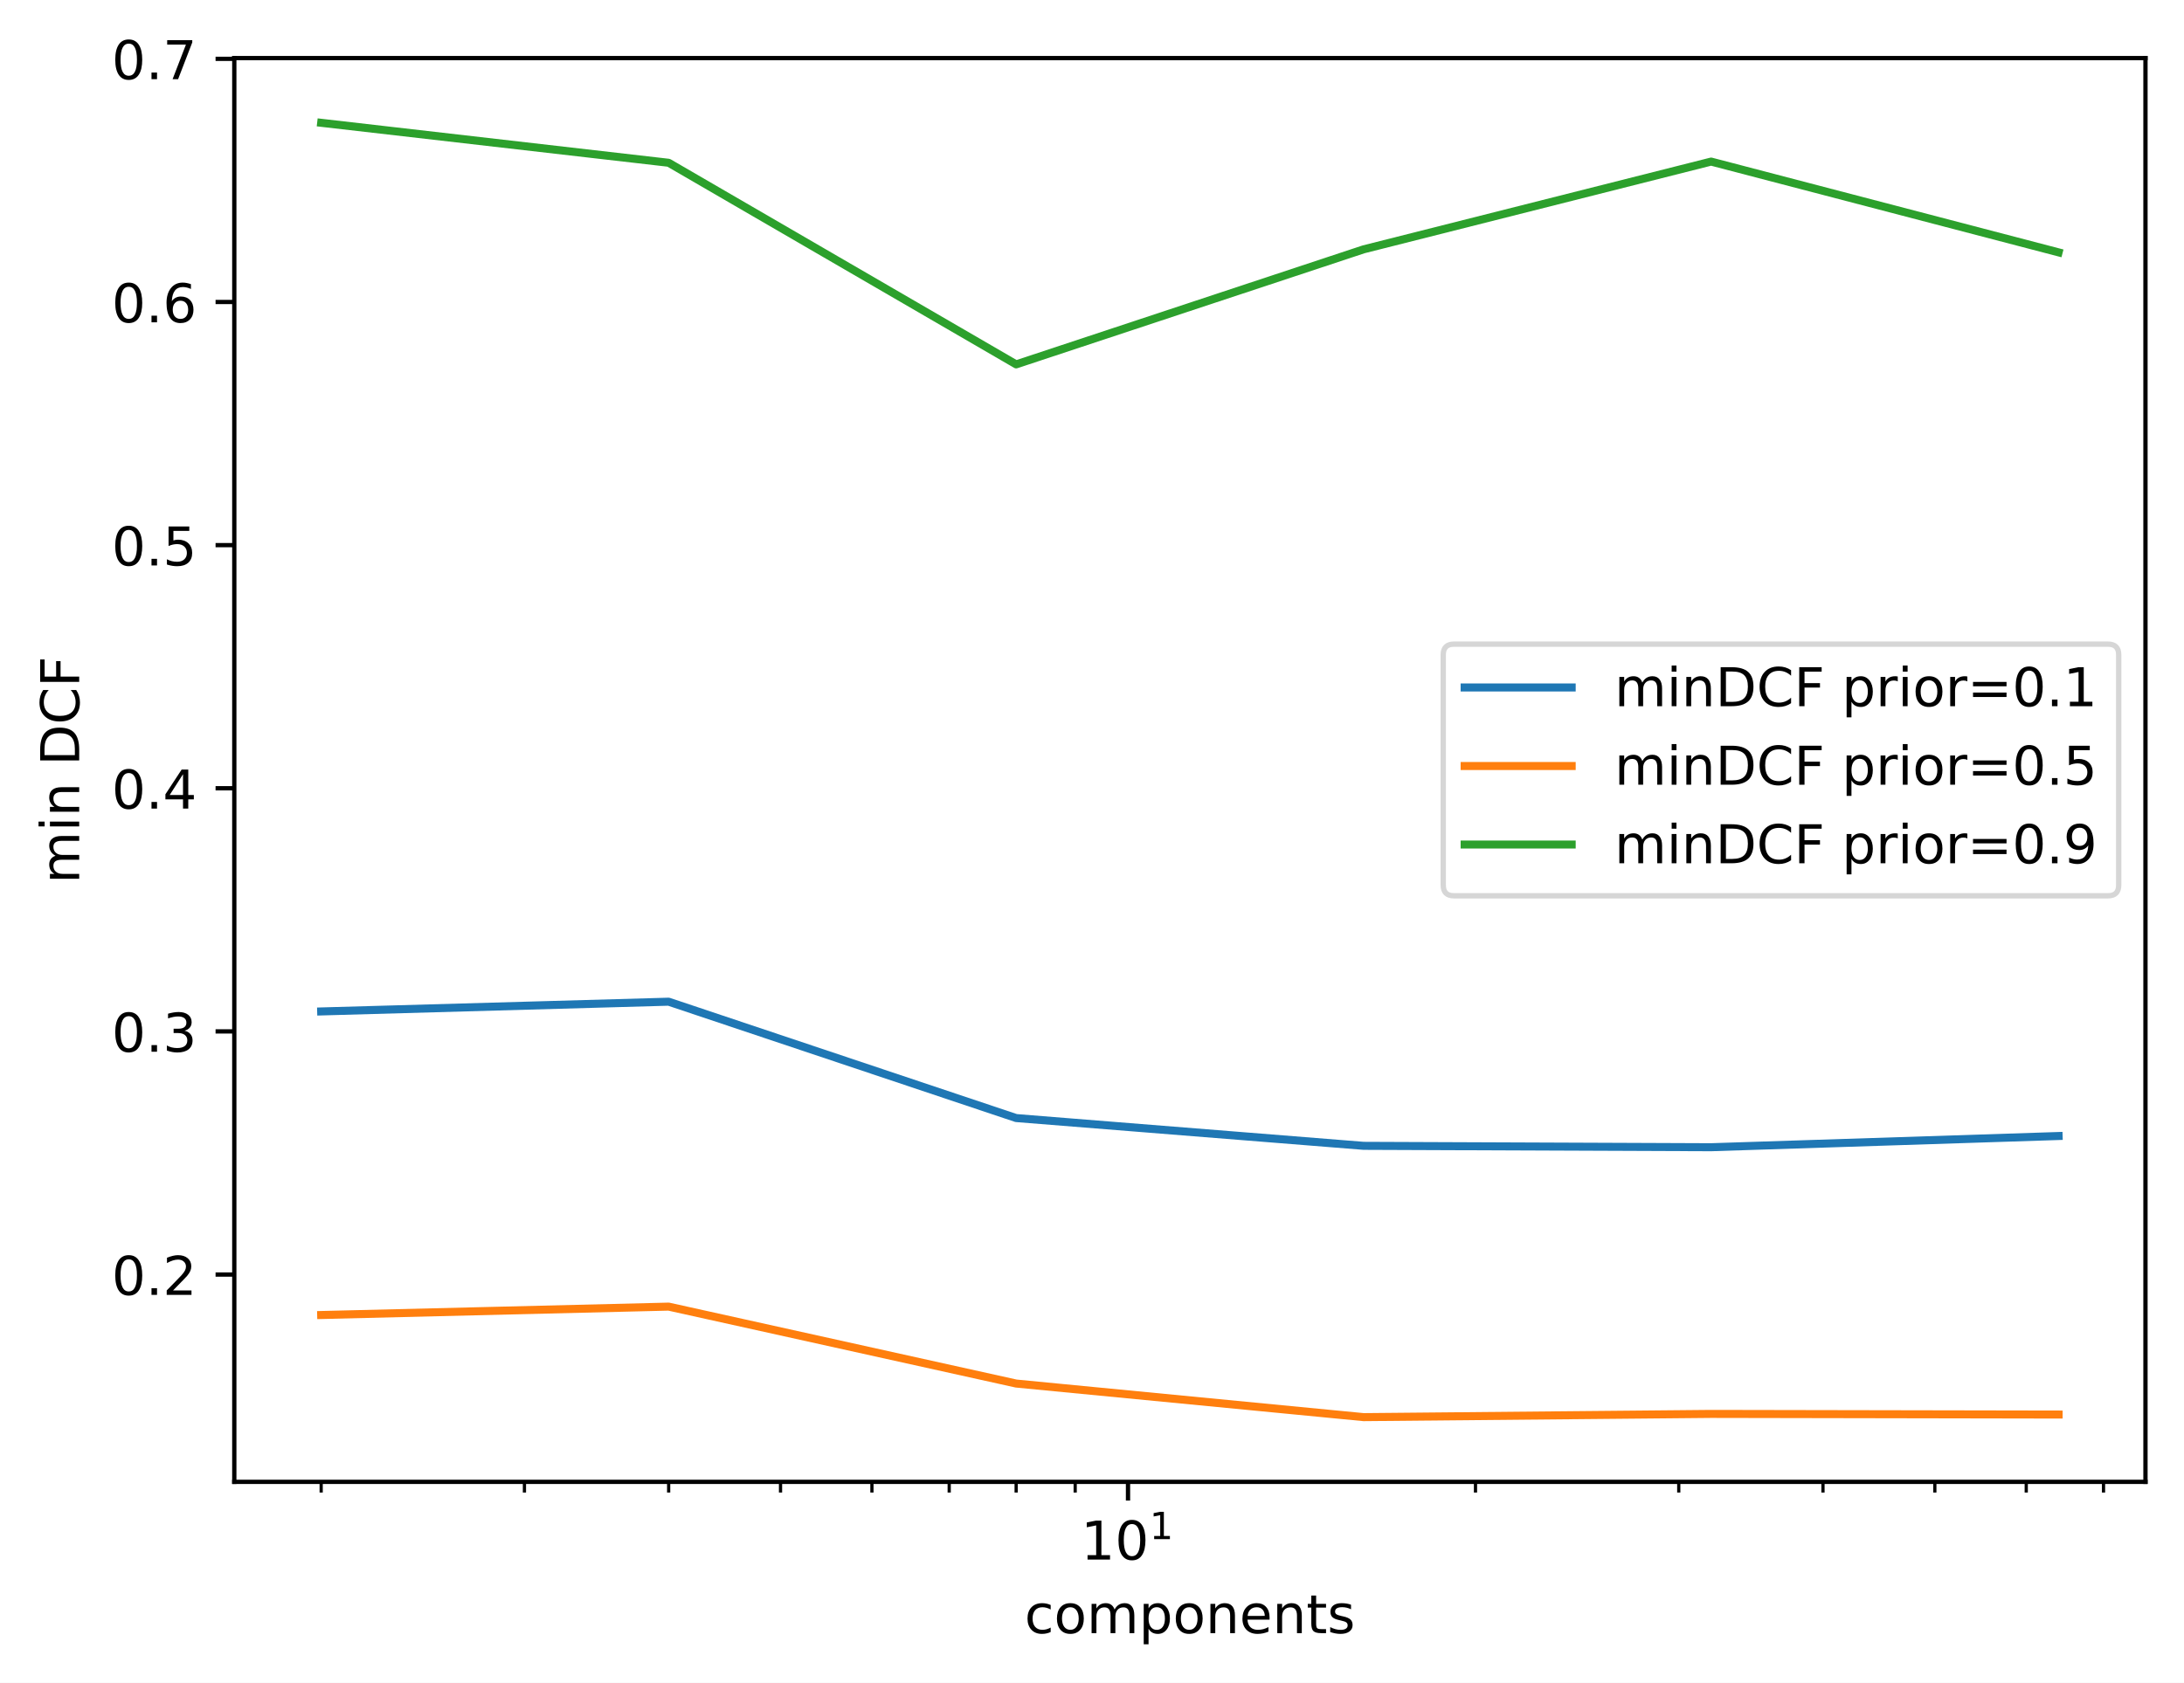
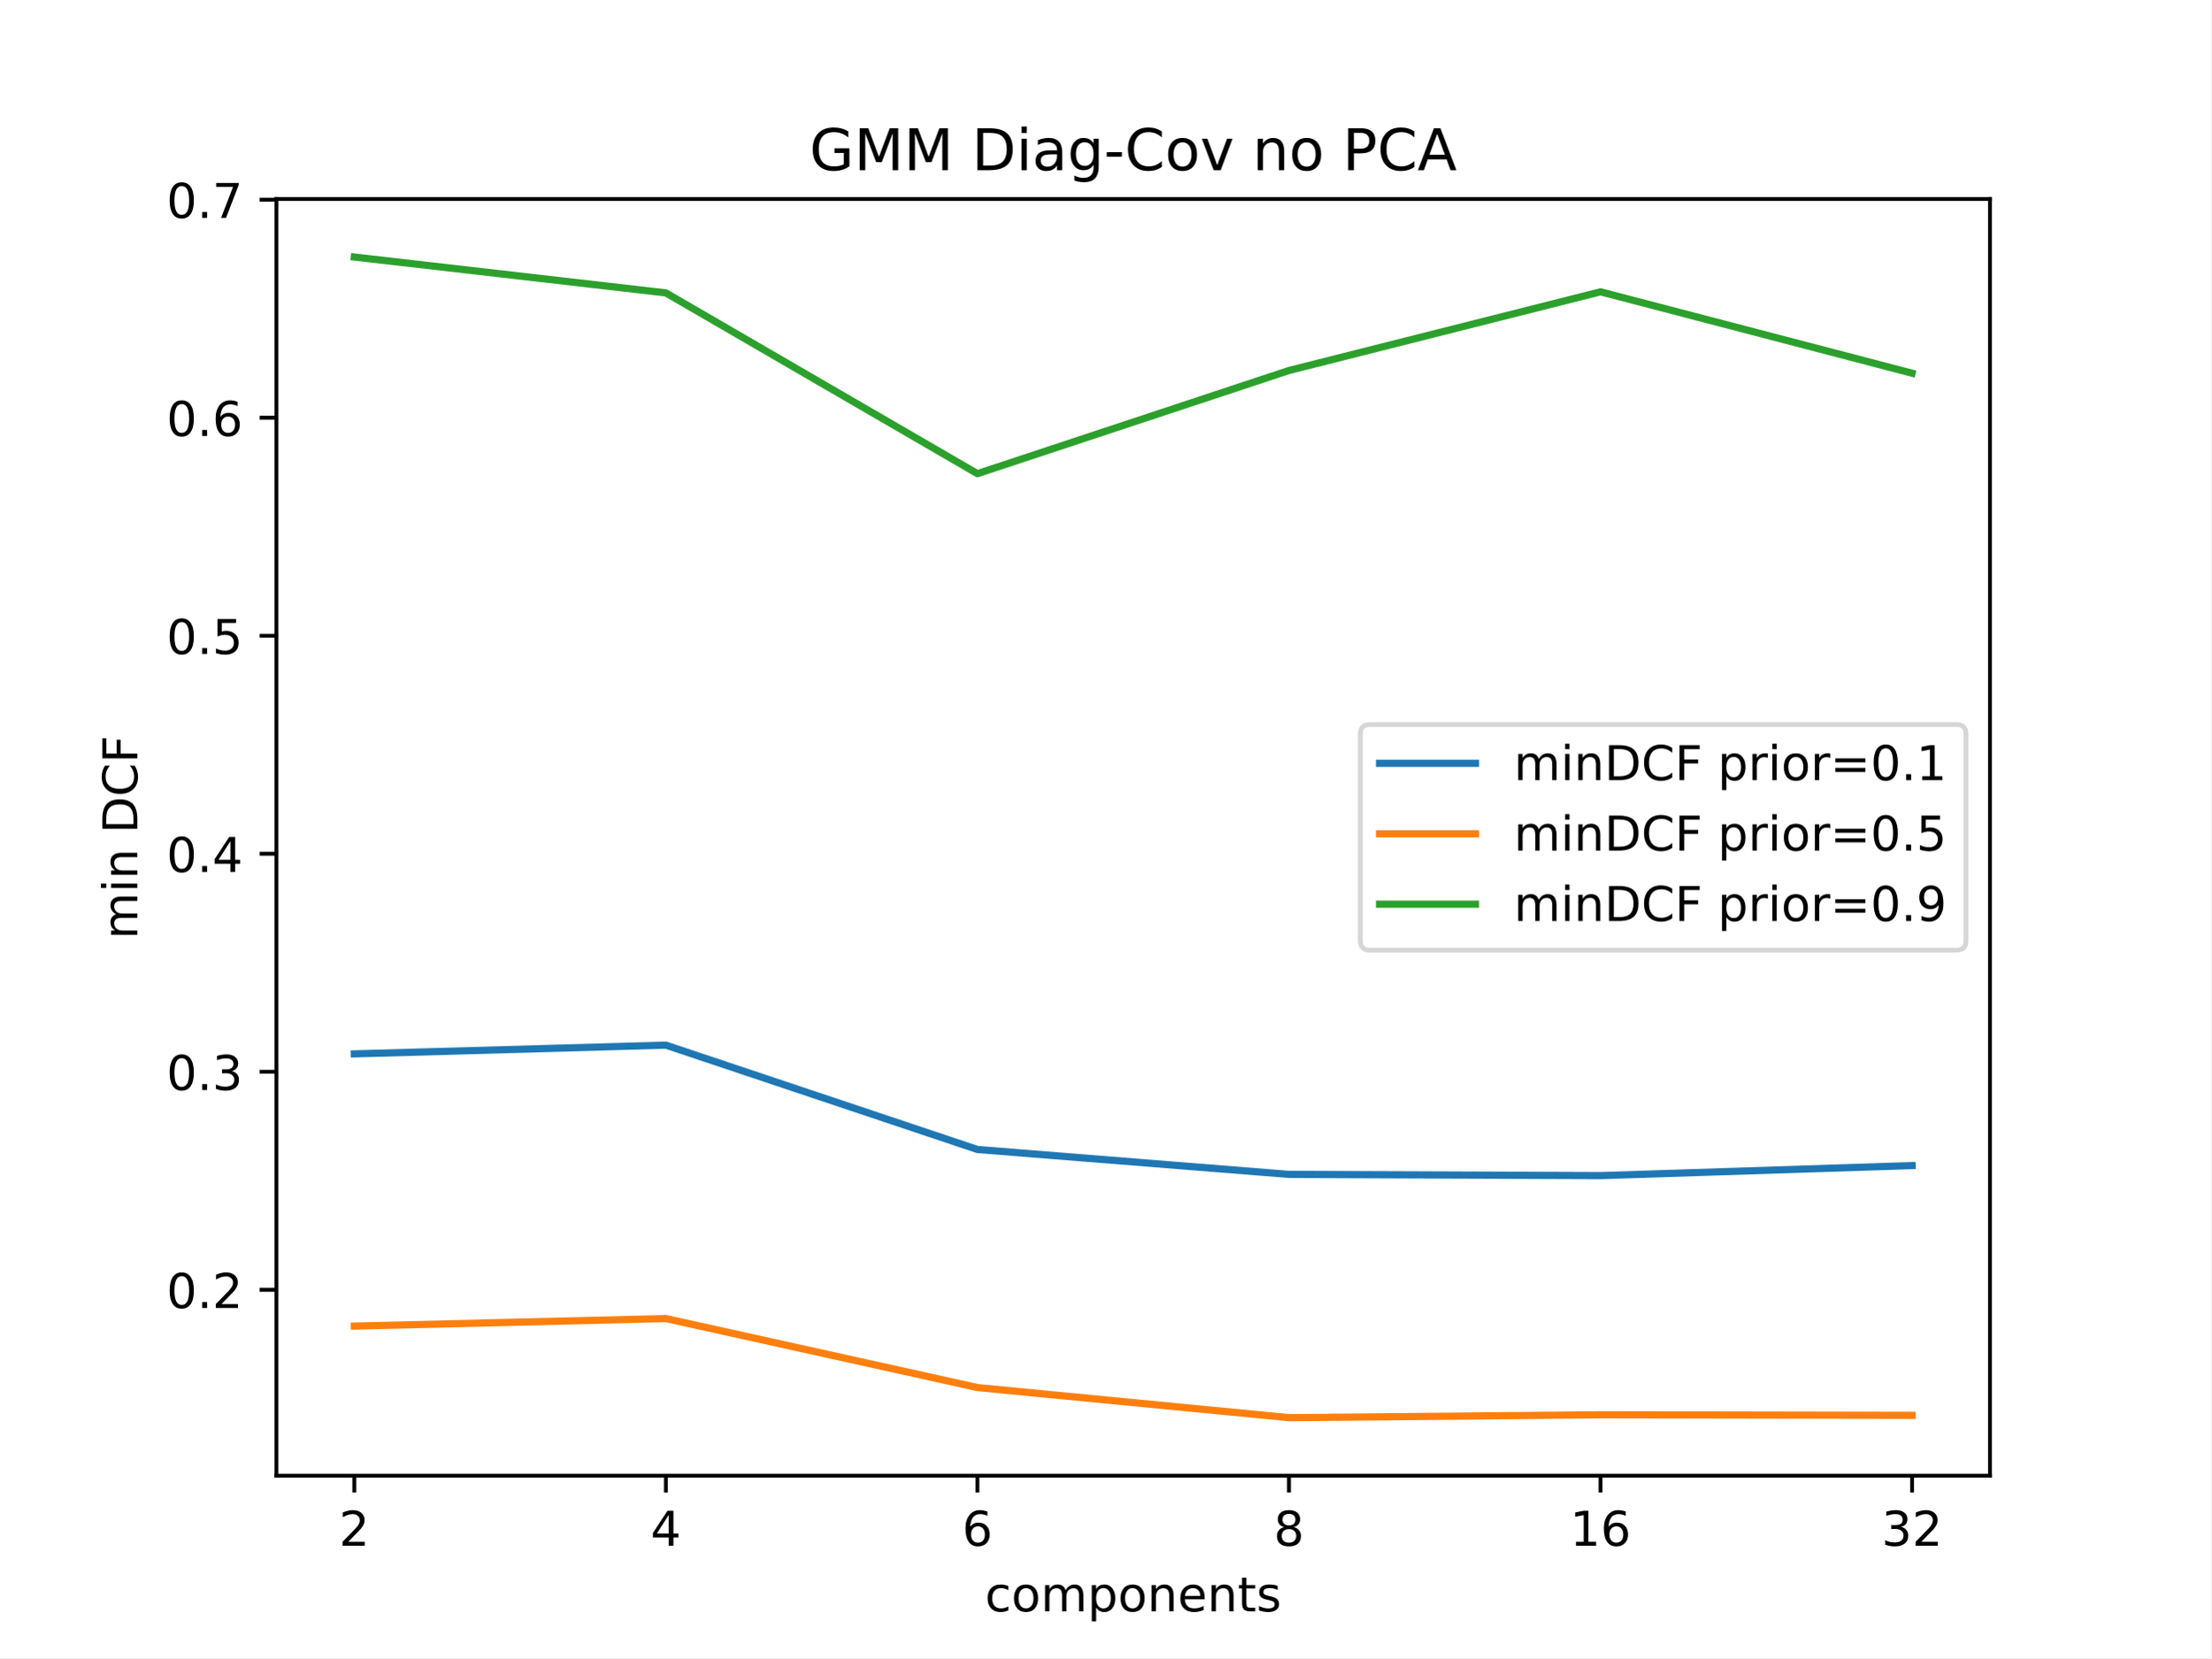
- <svg xmlns="http://www.w3.org/2000/svg" xmlns:xlink="http://www.w3.org/1999/xlink" width="408.101pt" height="314.524pt" viewBox="0 0 408.101 314.524" version="1.1">
+ <svg xmlns="http://www.w3.org/2000/svg" xmlns:xlink="http://www.w3.org/1999/xlink" width="460.8pt" height="345.6pt" viewBox="0 0 460.8 345.6" version="1.1">
  <defs>
    <style type="text/css">*{stroke-linejoin: round; stroke-linecap: butt}</style>
  </defs>
  <g id="figure_1">
    <g id="patch_1">
-       <path d="M 0 314.524  L 408.101 314.524  L 408.101 0  L 0 0  z " style="fill: #ffffff" />
+       <path d="M 0 345.6  L 460.8 345.6  L 460.8 0  L 0 0  z " style="fill: #ffffff" />
    </g>
    <g id="axes_1">
      <g id="patch_2">
-         <path d="M 43.781 276.968  L 400.901 276.968  L 400.901 10.856  L 43.781 10.856  z " style="fill: #ffffff" />
+         <path d="M 57.6 307.584  L 414.72 307.584  L 414.72 41.472  L 57.6 41.472  z " style="fill: #ffffff" />
      </g>
      <g id="matplotlib.axis_1">
        <g id="xtick_1">
          <g id="line2d_1">
            <defs>
-               <path id="m11b13686c3" d="M 0 0  L 0 3.5  " style="stroke: #000000; stroke-width: 0.8" />
-             </defs>
-             <g>
-               <use xlink:href="#m11b13686c3" x="210.779" y="276.968" style="stroke: #000000; stroke-width: 0.8" />
+               <path id="mdbd8a79ad6" d="M 0 0  L 0 3.5  " style="stroke: #000000; stroke-width: 0.8" />
+             </defs>
+             <g>
+               <use xlink:href="#mdbd8a79ad6" x="73.833" y="307.584" style="stroke: #000000; stroke-width: 0.8" />
            </g>
          </g>
          <g id="text_1">
-             <g transform="translate(201.9789 291.5661)scale(0.1 -0.1)">
-               <defs>
-                 <path id="DejaVuSans-31" d="M 794 531  L 1825 531  L 1825 4091  L 703 3866  L 703 4441  L 1819 4666  L 2450 4666  L 2450 531  L 3481 531  L 3481 0  L 794 0  L 794 531  z " transform="scale(0.015625)" />
-                 <path id="DejaVuSans-30" d="M 2034 4250  Q 1547 4250 1301 3770  Q 1056 3291 1056 2328  Q 1056 1369 1301 889  Q 1547 409 2034 409  Q 2525 409 2770 889  Q 3016 1369 3016 2328  Q 3016 3291 2770 3770  Q 2525 4250 2034 4250  z M 2034 4750  Q 2819 4750 3233 4129  Q 3647 3509 3647 2328  Q 3647 1150 3233 529  Q 2819 -91 2034 -91  Q 1250 -91 836 529  Q 422 1150 422 2328  Q 422 3509 836 4129  Q 1250 4750 2034 4750  z " transform="scale(0.015625)" />
-               </defs>
-               <use xlink:href="#DejaVuSans-31" transform="translate(0 0.684375)" />
-               <use xlink:href="#DejaVuSans-30" transform="translate(63.62305 0.684375)" />
-               <use xlink:href="#DejaVuSans-31" transform="translate(128.2031 38.96563)scale(0.7)" />
+             <g transform="translate(70.65148 322.1824)scale(0.1 -0.1)">
+               <defs>
+                 <path id="DejaVuSans-32" d="M 1228 531  L 3431 531  L 3431 0  L 469 0  L 469 531  Q 828 903 1448 1529  Q 2069 2156 2228 2338  Q 2531 2678 2651 2914  Q 2772 3150 2772 3378  Q 2772 3750 2511 3984  Q 2250 4219 1831 4219  Q 1534 4219 1204 4116  Q 875 4013 500 3803  L 500 4441  Q 881 4594 1212 4672  Q 1544 4750 1819 4750  Q 2544 4750 2975 4387  Q 3406 4025 3406 3419  Q 3406 3131 3298 2873  Q 3191 2616 2906 2266  Q 2828 2175 2409 1742  Q 1991 1309 1228 531  z " transform="scale(0.015625)" />
+               </defs>
+               <use xlink:href="#DejaVuSans-32" />
            </g>
          </g>
        </g>
        <g id="xtick_2">
          <g id="line2d_2">
-             <defs>
-               <path id="mda651e577d" d="M 0 0  L 0 2  " style="stroke: #000000; stroke-width: 0.6" />
-             </defs>
-             <g>
-               <use xlink:href="#mda651e577d" x="60.014" y="276.968" style="stroke: #000000; stroke-width: 0.6" />
+             <g>
+               <use xlink:href="#mdbd8a79ad6" x="138.764" y="307.584" style="stroke: #000000; stroke-width: 0.8" />
+             </g>
+           </g>
+           <g id="text_2">
+             <g transform="translate(135.5824 322.1824)scale(0.1 -0.1)">
+               <defs>
+                 <path id="DejaVuSans-34" d="M 2419 4116  L 825 1625  L 2419 1625  L 2419 4116  z M 2253 4666  L 3047 4666  L 3047 1625  L 3713 1625  L 3713 1100  L 3047 1100  L 3047 0  L 2419 0  L 2419 1100  L 313 1100  L 313 1709  L 2253 4666  z " transform="scale(0.015625)" />
+               </defs>
+               <use xlink:href="#DejaVuSans-34" />
            </g>
          </g>
        </g>
        <g id="xtick_3">
          <g id="line2d_3">
            <g>
-               <use xlink:href="#mda651e577d" x="97.996" y="276.968" style="stroke: #000000; stroke-width: 0.6" />
+               <use xlink:href="#mdbd8a79ad6" x="203.695" y="307.584" style="stroke: #000000; stroke-width: 0.8" />
+             </g>
+           </g>
+           <g id="text_3">
+             <g transform="translate(200.5133 322.1824)scale(0.1 -0.1)">
+               <defs>
+                 <path id="DejaVuSans-36" d="M 2113 2584  Q 1688 2584 1439 2293  Q 1191 2003 1191 1497  Q 1191 994 1439 701  Q 1688 409 2113 409  Q 2538 409 2786 701  Q 3034 994 3034 1497  Q 3034 2003 2786 2293  Q 2538 2584 2113 2584  z M 3366 4563  L 3366 3988  Q 3128 4100 2886 4159  Q 2644 4219 2406 4219  Q 1781 4219 1451 3797  Q 1122 3375 1075 2522  Q 1259 2794 1537 2939  Q 1816 3084 2150 3084  Q 2853 3084 3261 2657  Q 3669 2231 3669 1497  Q 3669 778 3244 343  Q 2819 -91 2113 -91  Q 1303 -91 875 529  Q 447 1150 447 2328  Q 447 3434 972 4092  Q 1497 4750 2381 4750  Q 2619 4750 2861 4703  Q 3103 4656 3366 4563  z " transform="scale(0.015625)" />
+               </defs>
+               <use xlink:href="#DejaVuSans-36" />
            </g>
          </g>
        </g>
        <g id="xtick_4">
          <g id="line2d_4">
            <g>
-               <use xlink:href="#mda651e577d" x="124.945" y="276.968" style="stroke: #000000; stroke-width: 0.6" />
+               <use xlink:href="#mdbd8a79ad6" x="268.625" y="307.584" style="stroke: #000000; stroke-width: 0.8" />
+             </g>
+           </g>
+           <g id="text_4">
+             <g transform="translate(265.4442 322.1824)scale(0.1 -0.1)">
+               <defs>
+                 <path id="DejaVuSans-38" d="M 2034 2216  Q 1584 2216 1326 1975  Q 1069 1734 1069 1313  Q 1069 891 1326 650  Q 1584 409 2034 409  Q 2484 409 2743 651  Q 3003 894 3003 1313  Q 3003 1734 2745 1975  Q 2488 2216 2034 2216  z M 1403 2484  Q 997 2584 770 2862  Q 544 3141 544 3541  Q 544 4100 942 4425  Q 1341 4750 2034 4750  Q 2731 4750 3128 4425  Q 3525 4100 3525 3541  Q 3525 3141 3298 2862  Q 3072 2584 2669 2484  Q 3125 2378 3379 2068  Q 3634 1759 3634 1313  Q 3634 634 3220 271  Q 2806 -91 2034 -91  Q 1263 -91 848 271  Q 434 634 434 1313  Q 434 1759 690 2068  Q 947 2378 1403 2484  z M 1172 3481  Q 1172 3119 1398 2916  Q 1625 2713 2034 2713  Q 2441 2713 2670 2916  Q 2900 3119 2900 3481  Q 2900 3844 2670 4047  Q 2441 4250 2034 4250  Q 1625 4250 1398 4047  Q 1172 3844 1172 3481  z " transform="scale(0.015625)" />
+               </defs>
+               <use xlink:href="#DejaVuSans-38" />
            </g>
          </g>
        </g>
        <g id="xtick_5">
          <g id="line2d_5">
            <g>
-               <use xlink:href="#mda651e577d" x="145.848" y="276.968" style="stroke: #000000; stroke-width: 0.6" />
+               <use xlink:href="#mdbd8a79ad6" x="333.556" y="307.584" style="stroke: #000000; stroke-width: 0.8" />
+             </g>
+           </g>
+           <g id="text_5">
+             <g transform="translate(327.1939 322.1824)scale(0.1 -0.1)">
+               <defs>
+                 <path id="DejaVuSans-31" d="M 794 531  L 1825 531  L 1825 4091  L 703 3866  L 703 4441  L 1819 4666  L 2450 4666  L 2450 531  L 3481 531  L 3481 0  L 794 0  L 794 531  z " transform="scale(0.015625)" />
+               </defs>
+               <use xlink:href="#DejaVuSans-31" />
+               <use xlink:href="#DejaVuSans-36" x="63.623" />
            </g>
          </g>
        </g>
        <g id="xtick_6">
          <g id="line2d_6">
            <g>
-               <use xlink:href="#mda651e577d" x="162.927" y="276.968" style="stroke: #000000; stroke-width: 0.6" />
-             </g>
-           </g>
-         </g>
-         <g id="xtick_7">
-           <g id="line2d_7">
-             <g>
-               <use xlink:href="#mda651e577d" x="177.367" y="276.968" style="stroke: #000000; stroke-width: 0.6" />
-             </g>
-           </g>
-         </g>
-         <g id="xtick_8">
-           <g id="line2d_8">
-             <g>
-               <use xlink:href="#mda651e577d" x="189.876" y="276.968" style="stroke: #000000; stroke-width: 0.6" />
-             </g>
-           </g>
-         </g>
-         <g id="xtick_9">
-           <g id="line2d_9">
-             <g>
-               <use xlink:href="#mda651e577d" x="200.909" y="276.968" style="stroke: #000000; stroke-width: 0.6" />
-             </g>
-           </g>
-         </g>
-         <g id="xtick_10">
-           <g id="line2d_10">
-             <g>
-               <use xlink:href="#mda651e577d" x="275.71" y="276.968" style="stroke: #000000; stroke-width: 0.6" />
-             </g>
-           </g>
-         </g>
-         <g id="xtick_11">
-           <g id="line2d_11">
-             <g>
-               <use xlink:href="#mda651e577d" x="313.692" y="276.968" style="stroke: #000000; stroke-width: 0.6" />
-             </g>
-           </g>
-         </g>
-         <g id="xtick_12">
-           <g id="line2d_12">
-             <g>
-               <use xlink:href="#mda651e577d" x="340.641" y="276.968" style="stroke: #000000; stroke-width: 0.6" />
-             </g>
-           </g>
-         </g>
-         <g id="xtick_13">
-           <g id="line2d_13">
-             <g>
-               <use xlink:href="#mda651e577d" x="361.544" y="276.968" style="stroke: #000000; stroke-width: 0.6" />
-             </g>
-           </g>
-         </g>
-         <g id="xtick_14">
-           <g id="line2d_14">
-             <g>
-               <use xlink:href="#mda651e577d" x="378.623" y="276.968" style="stroke: #000000; stroke-width: 0.6" />
-             </g>
-           </g>
-         </g>
-         <g id="xtick_15">
-           <g id="line2d_15">
-             <g>
-               <use xlink:href="#mda651e577d" x="393.063" y="276.968" style="stroke: #000000; stroke-width: 0.6" />
-             </g>
-           </g>
-         </g>
-         <g id="text_2">
-           <g transform="translate(191.4498 305.2442)scale(0.1 -0.1)">
+               <use xlink:href="#mdbd8a79ad6" x="398.487" y="307.584" style="stroke: #000000; stroke-width: 0.8" />
+             </g>
+           </g>
+           <g id="text_6">
+             <g transform="translate(392.1248 322.1824)scale(0.1 -0.1)">
+               <defs>
+                 <path id="DejaVuSans-33" d="M 2597 2516  Q 3050 2419 3304 2112  Q 3559 1806 3559 1356  Q 3559 666 3084 287  Q 2609 -91 1734 -91  Q 1441 -91 1130 -33  Q 819 25 488 141  L 488 750  Q 750 597 1062 519  Q 1375 441 1716 441  Q 2309 441 2620 675  Q 2931 909 2931 1356  Q 2931 1769 2642 2001  Q 2353 2234 1838 2234  L 1294 2234  L 1294 2753  L 1863 2753  Q 2328 2753 2575 2939  Q 2822 3125 2822 3475  Q 2822 3834 2567 4026  Q 2313 4219 1838 4219  Q 1578 4219 1281 4162  Q 984 4106 628 3988  L 628 4550  Q 988 4650 1302 4700  Q 1616 4750 1894 4750  Q 2613 4750 3031 4423  Q 3450 4097 3450 3541  Q 3450 3153 3228 2886  Q 3006 2619 2597 2516  z " transform="scale(0.015625)" />
+               </defs>
+               <use xlink:href="#DejaVuSans-33" />
+               <use xlink:href="#DejaVuSans-32" x="63.623" />
+             </g>
+           </g>
+         </g>
+         <g id="text_7">
+           <g transform="translate(205.2686 335.8606)scale(0.1 -0.1)">
            <defs>
              <path id="DejaVuSans-63" d="M 3122 3366  L 3122 2828  Q 2878 2963 2633 3030  Q 2388 3097 2138 3097  Q 1578 3097 1268 2742  Q 959 2388 959 1747  Q 959 1106 1268 751  Q 1578 397 2138 397  Q 2388 397 2633 464  Q 2878 531 3122 666  L 3122 134  Q 2881 22 2623 -34  Q 2366 -91 2075 -91  Q 1284 -91 818 406  Q 353 903 353 1747  Q 353 2603 823 3093  Q 1294 3584 2113 3584  Q 2378 3584 2631 3529  Q 2884 3475 3122 3366  z " transform="scale(0.015625)" />
              <path id="DejaVuSans-6f" d="M 1959 3097  Q 1497 3097 1228 2736  Q 959 2375 959 1747  Q 959 1119 1226 758  Q 1494 397 1959 397  Q 2419 397 2687 759  Q 2956 1122 2956 1747  Q 2956 2369 2687 2733  Q 2419 3097 1959 3097  z M 1959 3584  Q 2709 3584 3137 3096  Q 3566 2609 3566 1747  Q 3566 888 3137 398  Q 2709 -91 1959 -91  Q 1206 -91 779 398  Q 353 888 353 1747  Q 353 2609 779 3096  Q 1206 3584 1959 3584  z " transform="scale(0.015625)" />
              <path id="DejaVuSans-6d" d="M 3328 2828  Q 3544 3216 3844 3400  Q 4144 3584 4550 3584  Q 5097 3584 5394 3201  Q 5691 2819 5691 2113  L 5691 0  L 5113 0  L 5113 2094  Q 5113 2597 4934 2840  Q 4756 3084 4391 3084  Q 3944 3084 3684 2787  Q 3425 2491 3425 1978  L 3425 0  L 2847 0  L 2847 2094  Q 2847 2600 2669 2842  Q 2491 3084 2119 3084  Q 1678 3084 1418 2786  Q 1159 2488 1159 1978  L 1159 0  L 581 0  L 581 3500  L 1159 3500  L 1159 2956  Q 1356 3278 1631 3431  Q 1906 3584 2284 3584  Q 2666 3584 2933 3390  Q 3200 3197 3328 2828  z " transform="scale(0.015625)" />
              <path id="DejaVuSans-70" d="M 1159 525  L 1159 -1331  L 581 -1331  L 581 3500  L 1159 3500  L 1159 2969  Q 1341 3281 1617 3432  Q 1894 3584 2278 3584  Q 2916 3584 3314 3078  Q 3713 2572 3713 1747  Q 3713 922 3314 415  Q 2916 -91 2278 -91  Q 1894 -91 1617 61  Q 1341 213 1159 525  z M 3116 1747  Q 3116 2381 2855 2742  Q 2594 3103 2138 3103  Q 1681 3103 1420 2742  Q 1159 2381 1159 1747  Q 1159 1113 1420 752  Q 1681 391 2138 391  Q 2594 391 2855 752  Q 3116 1113 3116 1747  z " transform="scale(0.015625)" />
              <path id="DejaVuSans-6e" d="M 3513 2113  L 3513 0  L 2938 0  L 2938 2094  Q 2938 2591 2744 2837  Q 2550 3084 2163 3084  Q 1697 3084 1428 2787  Q 1159 2491 1159 1978  L 1159 0  L 581 0  L 581 3500  L 1159 3500  L 1159 2956  Q 1366 3272 1645 3428  Q 1925 3584 2291 3584  Q 2894 3584 3203 3211  Q 3513 2838 3513 2113  z " transform="scale(0.015625)" />
              <path id="DejaVuSans-65" d="M 3597 1894  L 3597 1613  L 953 1613  Q 991 1019 1311 708  Q 1631 397 2203 397  Q 2534 397 2845 478  Q 3156 559 3463 722  L 3463 178  Q 3153 47 2828 -22  Q 2503 -91 2169 -91  Q 1331 -91 842 396  Q 353 884 353 1716  Q 353 2575 817 3079  Q 1281 3584 2069 3584  Q 2775 3584 3186 3129  Q 3597 2675 3597 1894  z M 3022 2063  Q 3016 2534 2758 2815  Q 2500 3097 2075 3097  Q 1594 3097 1305 2825  Q 1016 2553 972 2059  L 3022 2063  z " transform="scale(0.015625)" />
              <path id="DejaVuSans-74" d="M 1172 4494  L 1172 3500  L 2356 3500  L 2356 3053  L 1172 3053  L 1172 1153  Q 1172 725 1289 603  Q 1406 481 1766 481  L 2356 481  L 2356 0  L 1766 0  Q 1100 0 847 248  Q 594 497 594 1153  L 594 3053  L 172 3053  L 172 3500  L 594 3500  L 594 4494  L 1172 4494  z " transform="scale(0.015625)" />
              <path id="DejaVuSans-73" d="M 2834 3397  L 2834 2853  Q 2591 2978 2328 3040  Q 2066 3103 1784 3103  Q 1356 3103 1142 2972  Q 928 2841 928 2578  Q 928 2378 1081 2264  Q 1234 2150 1697 2047  L 1894 2003  Q 2506 1872 2764 1633  Q 3022 1394 3022 966  Q 3022 478 2636 193  Q 2250 -91 1575 -91  Q 1294 -91 989 -36  Q 684 19 347 128  L 347 722  Q 666 556 975 473  Q 1284 391 1588 391  Q 1994 391 2212 530  Q 2431 669 2431 922  Q 2431 1156 2273 1281  Q 2116 1406 1581 1522  L 1381 1569  Q 847 1681 609 1914  Q 372 2147 372 2553  Q 372 3047 722 3315  Q 1072 3584 1716 3584  Q 2034 3584 2315 3537  Q 2597 3491 2834 3397  z " transform="scale(0.015625)" />
            </defs>
            <use xlink:href="#DejaVuSans-63" />
            <use xlink:href="#DejaVuSans-6f" x="54.98" />
            <use xlink:href="#DejaVuSans-6d" x="116.162" />
            <use xlink:href="#DejaVuSans-70" x="213.574" />
            <use xlink:href="#DejaVuSans-6f" x="277.051" />
            <use xlink:href="#DejaVuSans-6e" x="338.232" />
            <use xlink:href="#DejaVuSans-65" x="401.611" />
            <use xlink:href="#DejaVuSans-6e" x="463.135" />
            <use xlink:href="#DejaVuSans-74" x="526.514" />
            <use xlink:href="#DejaVuSans-73" x="565.723" />
          </g>
        </g>
      </g>
      <g id="matplotlib.axis_2">
        <g id="ytick_1">
-           <g id="line2d_16">
-             <defs>
-               <path id="mfe4a7458eb" d="M 0 0  L -3.5 0  " style="stroke: #000000; stroke-width: 0.8" />
-             </defs>
-             <g>
-               <use xlink:href="#mfe4a7458eb" x="43.781" y="238.221" style="stroke: #000000; stroke-width: 0.8" />
-             </g>
-           </g>
-           <g id="text_3">
-             <g transform="translate(20.87813 242.0198)scale(0.1 -0.1)">
-               <defs>
+           <g id="line2d_7">
+             <defs>
+               <path id="m50e5d82e10" d="M 0 0  L -3.5 0  " style="stroke: #000000; stroke-width: 0.8" />
+             </defs>
+             <g>
+               <use xlink:href="#m50e5d82e10" x="57.6" y="268.837" style="stroke: #000000; stroke-width: 0.8" />
+             </g>
+           </g>
+           <g id="text_8">
+             <g transform="translate(34.69687 272.6361)scale(0.1 -0.1)">
+               <defs>
+                 <path id="DejaVuSans-30" d="M 2034 4250  Q 1547 4250 1301 3770  Q 1056 3291 1056 2328  Q 1056 1369 1301 889  Q 1547 409 2034 409  Q 2525 409 2770 889  Q 3016 1369 3016 2328  Q 3016 3291 2770 3770  Q 2525 4250 2034 4250  z M 2034 4750  Q 2819 4750 3233 4129  Q 3647 3509 3647 2328  Q 3647 1150 3233 529  Q 2819 -91 2034 -91  Q 1250 -91 836 529  Q 422 1150 422 2328  Q 422 3509 836 4129  Q 1250 4750 2034 4750  z " transform="scale(0.015625)" />
                <path id="DejaVuSans-2e" d="M 684 794  L 1344 794  L 1344 0  L 684 0  L 684 794  z " transform="scale(0.015625)" />
-                 <path id="DejaVuSans-32" d="M 1228 531  L 3431 531  L 3431 0  L 469 0  L 469 531  Q 828 903 1448 1529  Q 2069 2156 2228 2338  Q 2531 2678 2651 2914  Q 2772 3150 2772 3378  Q 2772 3750 2511 3984  Q 2250 4219 1831 4219  Q 1534 4219 1204 4116  Q 875 4013 500 3803  L 500 4441  Q 881 4594 1212 4672  Q 1544 4750 1819 4750  Q 2544 4750 2975 4387  Q 3406 4025 3406 3419  Q 3406 3131 3298 2873  Q 3191 2616 2906 2266  Q 2828 2175 2409 1742  Q 1991 1309 1228 531  z " transform="scale(0.015625)" />
              </defs>
              <use xlink:href="#DejaVuSans-30" />
              <use xlink:href="#DejaVuSans-2e" x="63.623" />
              <use xlink:href="#DejaVuSans-32" x="95.41" />
            </g>
          </g>
        </g>
        <g id="ytick_2">
-           <g id="line2d_17">
-             <g>
-               <use xlink:href="#mfe4a7458eb" x="43.781" y="192.776" style="stroke: #000000; stroke-width: 0.8" />
-             </g>
-           </g>
-           <g id="text_4">
-             <g transform="translate(20.87813 196.5755)scale(0.1 -0.1)">
-               <defs>
-                 <path id="DejaVuSans-33" d="M 2597 2516  Q 3050 2419 3304 2112  Q 3559 1806 3559 1356  Q 3559 666 3084 287  Q 2609 -91 1734 -91  Q 1441 -91 1130 -33  Q 819 25 488 141  L 488 750  Q 750 597 1062 519  Q 1375 441 1716 441  Q 2309 441 2620 675  Q 2931 909 2931 1356  Q 2931 1769 2642 2001  Q 2353 2234 1838 2234  L 1294 2234  L 1294 2753  L 1863 2753  Q 2328 2753 2575 2939  Q 2822 3125 2822 3475  Q 2822 3834 2567 4026  Q 2313 4219 1838 4219  Q 1578 4219 1281 4162  Q 984 4106 628 3988  L 628 4550  Q 988 4650 1302 4700  Q 1616 4750 1894 4750  Q 2613 4750 3031 4423  Q 3450 4097 3450 3541  Q 3450 3153 3228 2886  Q 3006 2619 2597 2516  z " transform="scale(0.015625)" />
-               </defs>
+           <g id="line2d_8">
+             <g>
+               <use xlink:href="#m50e5d82e10" x="57.6" y="223.393" style="stroke: #000000; stroke-width: 0.8" />
+             </g>
+           </g>
+           <g id="text_9">
+             <g transform="translate(34.69687 227.1919)scale(0.1 -0.1)">
              <use xlink:href="#DejaVuSans-30" />
              <use xlink:href="#DejaVuSans-2e" x="63.623" />
              <use xlink:href="#DejaVuSans-33" x="95.41" />
            </g>
          </g>
        </g>
        <g id="ytick_3">
-           <g id="line2d_18">
-             <g>
-               <use xlink:href="#mfe4a7458eb" x="43.781" y="147.332" style="stroke: #000000; stroke-width: 0.8" />
-             </g>
-           </g>
-           <g id="text_5">
-             <g transform="translate(20.87813 151.1312)scale(0.1 -0.1)">
-               <defs>
-                 <path id="DejaVuSans-34" d="M 2419 4116  L 825 1625  L 2419 1625  L 2419 4116  z M 2253 4666  L 3047 4666  L 3047 1625  L 3713 1625  L 3713 1100  L 3047 1100  L 3047 0  L 2419 0  L 2419 1100  L 313 1100  L 313 1709  L 2253 4666  z " transform="scale(0.015625)" />
-               </defs>
+           <g id="line2d_9">
+             <g>
+               <use xlink:href="#m50e5d82e10" x="57.6" y="177.948" style="stroke: #000000; stroke-width: 0.8" />
+             </g>
+           </g>
+           <g id="text_10">
+             <g transform="translate(34.69687 181.7476)scale(0.1 -0.1)">
              <use xlink:href="#DejaVuSans-30" />
              <use xlink:href="#DejaVuSans-2e" x="63.623" />
              <use xlink:href="#DejaVuSans-34" x="95.41" />
            </g>
          </g>
        </g>
        <g id="ytick_4">
-           <g id="line2d_19">
-             <g>
-               <use xlink:href="#mfe4a7458eb" x="43.781" y="101.888" style="stroke: #000000; stroke-width: 0.8" />
-             </g>
-           </g>
-           <g id="text_6">
-             <g transform="translate(20.87813 105.687)scale(0.1 -0.1)">
+           <g id="line2d_10">
+             <g>
+               <use xlink:href="#m50e5d82e10" x="57.6" y="132.504" style="stroke: #000000; stroke-width: 0.8" />
+             </g>
+           </g>
+           <g id="text_11">
+             <g transform="translate(34.69687 136.3033)scale(0.1 -0.1)">
              <defs>
                <path id="DejaVuSans-35" d="M 691 4666  L 3169 4666  L 3169 4134  L 1269 4134  L 1269 2991  Q 1406 3038 1543 3061  Q 1681 3084 1819 3084  Q 2600 3084 3056 2656  Q 3513 2228 3513 1497  Q 3513 744 3044 326  Q 2575 -91 1722 -91  Q 1428 -91 1123 -41  Q 819 9 494 109  L 494 744  Q 775 591 1075 516  Q 1375 441 1709 441  Q 2250 441 2565 725  Q 2881 1009 2881 1497  Q 2881 1984 2565 2268  Q 2250 2553 1709 2553  Q 1456 2553 1204 2497  Q 953 2441 691 2322  L 691 4666  z " transform="scale(0.015625)" />
              </defs>
              <use xlink:href="#DejaVuSans-30" />
              <use xlink:href="#DejaVuSans-2e" x="63.623" />
              <use xlink:href="#DejaVuSans-35" x="95.41" />
            </g>
          </g>
        </g>
        <g id="ytick_5">
-           <g id="line2d_20">
-             <g>
-               <use xlink:href="#mfe4a7458eb" x="43.781" y="56.443" style="stroke: #000000; stroke-width: 0.8" />
-             </g>
-           </g>
-           <g id="text_7">
-             <g transform="translate(20.87813 60.2427)scale(0.1 -0.1)">
-               <defs>
-                 <path id="DejaVuSans-36" d="M 2113 2584  Q 1688 2584 1439 2293  Q 1191 2003 1191 1497  Q 1191 994 1439 701  Q 1688 409 2113 409  Q 2538 409 2786 701  Q 3034 994 3034 1497  Q 3034 2003 2786 2293  Q 2538 2584 2113 2584  z M 3366 4563  L 3366 3988  Q 3128 4100 2886 4159  Q 2644 4219 2406 4219  Q 1781 4219 1451 3797  Q 1122 3375 1075 2522  Q 1259 2794 1537 2939  Q 1816 3084 2150 3084  Q 2853 3084 3261 2657  Q 3669 2231 3669 1497  Q 3669 778 3244 343  Q 2819 -91 2113 -91  Q 1303 -91 875 529  Q 447 1150 447 2328  Q 447 3434 972 4092  Q 1497 4750 2381 4750  Q 2619 4750 2861 4703  Q 3103 4656 3366 4563  z " transform="scale(0.015625)" />
-               </defs>
+           <g id="line2d_11">
+             <g>
+               <use xlink:href="#m50e5d82e10" x="57.6" y="87.06" style="stroke: #000000; stroke-width: 0.8" />
+             </g>
+           </g>
+           <g id="text_12">
+             <g transform="translate(34.69687 90.85909)scale(0.1 -0.1)">
              <use xlink:href="#DejaVuSans-30" />
              <use xlink:href="#DejaVuSans-2e" x="63.623" />
              <use xlink:href="#DejaVuSans-36" x="95.41" />
            </g>
          </g>
        </g>
        <g id="ytick_6">
-           <g id="line2d_21">
-             <g>
-               <use xlink:href="#mfe4a7458eb" x="43.781" y="10.999" style="stroke: #000000; stroke-width: 0.8" />
-             </g>
-           </g>
-           <g id="text_8">
-             <g transform="translate(20.87813 14.79844)scale(0.1 -0.1)">
+           <g id="line2d_12">
+             <g>
+               <use xlink:href="#m50e5d82e10" x="57.6" y="41.616" style="stroke: #000000; stroke-width: 0.8" />
+             </g>
+           </g>
+           <g id="text_13">
+             <g transform="translate(34.69687 45.41482)scale(0.1 -0.1)">
              <defs>
                <path id="DejaVuSans-37" d="M 525 4666  L 3525 4666  L 3525 4397  L 1831 0  L 1172 0  L 2766 4134  L 525 4134  L 525 4666  z " transform="scale(0.015625)" />
              </defs>
              <use xlink:href="#DejaVuSans-30" />
              <use xlink:href="#DejaVuSans-2e" x="63.623" />
              <use xlink:href="#DejaVuSans-37" x="95.41" />
            </g>
          </g>
        </g>
-         <g id="text_9">
-           <g transform="translate(14.79844 165.146)rotate(-90)scale(0.1 -0.1)">
+         <g id="text_14">
+           <g transform="translate(28.61719 195.7624)rotate(-90)scale(0.1 -0.1)">
            <defs>
              <path id="DejaVuSans-69" d="M 603 3500  L 1178 3500  L 1178 0  L 603 0  L 603 3500  z M 603 4863  L 1178 4863  L 1178 4134  L 603 4134  L 603 4863  z " transform="scale(0.015625)" />
              <path id="DejaVuSans-20" transform="scale(0.015625)" />
              <path id="DejaVuSans-44" d="M 1259 4147  L 1259 519  L 2022 519  Q 2988 519 3436 956  Q 3884 1394 3884 2338  Q 3884 3275 3436 3711  Q 2988 4147 2022 4147  L 1259 4147  z M 628 4666  L 1925 4666  Q 3281 4666 3915 4102  Q 4550 3538 4550 2338  Q 4550 1131 3912 565  Q 3275 0 1925 0  L 628 0  L 628 4666  z " transform="scale(0.015625)" />
              <path id="DejaVuSans-43" d="M 4122 4306  L 4122 3641  Q 3803 3938 3442 4084  Q 3081 4231 2675 4231  Q 1875 4231 1450 3742  Q 1025 3253 1025 2328  Q 1025 1406 1450 917  Q 1875 428 2675 428  Q 3081 428 3442 575  Q 3803 722 4122 1019  L 4122 359  Q 3791 134 3420 21  Q 3050 -91 2638 -91  Q 1578 -91 968 557  Q 359 1206 359 2328  Q 359 3453 968 4101  Q 1578 4750 2638 4750  Q 3056 4750 3426 4639  Q 3797 4528 4122 4306  z " transform="scale(0.015625)" />
              <path id="DejaVuSans-46" d="M 628 4666  L 3309 4666  L 3309 4134  L 1259 4134  L 1259 2759  L 3109 2759  L 3109 2228  L 1259 2228  L 1259 0  L 628 0  L 628 4666  z " transform="scale(0.015625)" />
            </defs>
            <use xlink:href="#DejaVuSans-6d" />
            <use xlink:href="#DejaVuSans-69" x="97.412" />
            <use xlink:href="#DejaVuSans-6e" x="125.195" />
            <use xlink:href="#DejaVuSans-20" x="188.574" />
            <use xlink:href="#DejaVuSans-44" x="220.361" />
            <use xlink:href="#DejaVuSans-43" x="297.363" />
            <use xlink:href="#DejaVuSans-46" x="367.188" />
          </g>
        </g>
      </g>
-       <g id="line2d_22">
-         <path d="M 60.014 189.045  L 124.945 187.223  L 189.876 208.972  L 254.807 214.164  L 319.738 214.424  L 384.669 212.328  " clip-path="url(#p0d6bee1e64)" style="fill: none; stroke: #1f77b4; stroke-width: 1.5; stroke-linecap: square" />
-       </g>
-       <g id="line2d_23">
-         <path d="M 60.014 245.785  L 124.945 244.215  L 189.876 258.594  L 254.807 264.872  L 319.738 264.269  L 384.669 264.388  " clip-path="url(#p0d6bee1e64)" style="fill: none; stroke: #ff7f0e; stroke-width: 1.5; stroke-linecap: square" />
-       </g>
-       <g id="line2d_24">
-         <path d="M 60.014 22.952  L 124.945 30.423  L 189.876 68.105  L 254.807 46.602  L 319.738 30.201  L 384.669 47.169  " clip-path="url(#p0d6bee1e64)" style="fill: none; stroke: #2ca02c; stroke-width: 1.5; stroke-linecap: square" />
+       <g id="line2d_13">
+         <path d="M 73.833 219.662  L 138.764 217.84  L 203.695 239.589  L 268.625 244.781  L 333.556 245.04  L 398.487 242.944  " clip-path="url(#p5dd5210bcc)" style="fill: none; stroke: #1f77b4; stroke-width: 1.5; stroke-linecap: square" />
+       </g>
+       <g id="line2d_14">
+         <path d="M 73.833 276.402  L 138.764 274.832  L 203.695 289.21  L 268.625 295.488  L 333.556 294.885  L 398.487 295.004  " clip-path="url(#p5dd5210bcc)" style="fill: none; stroke: #ff7f0e; stroke-width: 1.5; stroke-linecap: square" />
+       </g>
+       <g id="line2d_15">
+         <path d="M 73.833 53.568  L 138.764 61.04  L 203.695 98.722  L 268.625 77.218  L 333.556 60.817  L 398.487 77.786  " clip-path="url(#p5dd5210bcc)" style="fill: none; stroke: #2ca02c; stroke-width: 1.5; stroke-linecap: square" />
      </g>
      <g id="patch_3">
-         <path d="M 43.781 276.968  L 43.781 10.856  " style="fill: none; stroke: #000000; stroke-width: 0.8; stroke-linejoin: miter; stroke-linecap: square" />
+         <path d="M 57.6 307.584  L 57.6 41.472  " style="fill: none; stroke: #000000; stroke-width: 0.8; stroke-linejoin: miter; stroke-linecap: square" />
      </g>
      <g id="patch_4">
-         <path d="M 400.901 276.968  L 400.901 10.856  " style="fill: none; stroke: #000000; stroke-width: 0.8; stroke-linejoin: miter; stroke-linecap: square" />
+         <path d="M 414.72 307.584  L 414.72 41.472  " style="fill: none; stroke: #000000; stroke-width: 0.8; stroke-linejoin: miter; stroke-linecap: square" />
      </g>
      <g id="patch_5">
-         <path d="M 43.781 276.968  L 400.901 276.968  " style="fill: none; stroke: #000000; stroke-width: 0.8; stroke-linejoin: miter; stroke-linecap: square" />
+         <path d="M 57.6 307.584  L 414.72 307.584  " style="fill: none; stroke: #000000; stroke-width: 0.8; stroke-linejoin: miter; stroke-linecap: square" />
      </g>
      <g id="patch_6">
-         <path d="M 43.781 10.856  L 400.901 10.856  " style="fill: none; stroke: #000000; stroke-width: 0.8; stroke-linejoin: miter; stroke-linecap: square" />
+         <path d="M 57.6 41.472  L 414.72 41.472  " style="fill: none; stroke: #000000; stroke-width: 0.8; stroke-linejoin: miter; stroke-linecap: square" />
+       </g>
+       <g id="text_15">
+         <g transform="translate(168.7012 35.472)scale(0.12 -0.12)">
+           <defs>
+             <path id="DejaVuSans-47" d="M 3809 666  L 3809 1919  L 2778 1919  L 2778 2438  L 4434 2438  L 4434 434  Q 4069 175 3628 42  Q 3188 -91 2688 -91  Q 1594 -91 976 548  Q 359 1188 359 2328  Q 359 3472 976 4111  Q 1594 4750 2688 4750  Q 3144 4750 3555 4637  Q 3966 4525 4313 4306  L 4313 3634  Q 3963 3931 3569 4081  Q 3175 4231 2741 4231  Q 1884 4231 1454 3753  Q 1025 3275 1025 2328  Q 1025 1384 1454 906  Q 1884 428 2741 428  Q 3075 428 3337 486  Q 3600 544 3809 666  z " transform="scale(0.015625)" />
+             <path id="DejaVuSans-4d" d="M 628 4666  L 1569 4666  L 2759 1491  L 3956 4666  L 4897 4666  L 4897 0  L 4281 0  L 4281 4097  L 3078 897  L 2444 897  L 1241 4097  L 1241 0  L 628 0  L 628 4666  z " transform="scale(0.015625)" />
+             <path id="DejaVuSans-61" d="M 2194 1759  Q 1497 1759 1228 1600  Q 959 1441 959 1056  Q 959 750 1161 570  Q 1363 391 1709 391  Q 2188 391 2477 730  Q 2766 1069 2766 1631  L 2766 1759  L 2194 1759  z M 3341 1997  L 3341 0  L 2766 0  L 2766 531  Q 2569 213 2275 61  Q 1981 -91 1556 -91  Q 1019 -91 701 211  Q 384 513 384 1019  Q 384 1609 779 1909  Q 1175 2209 1959 2209  L 2766 2209  L 2766 2266  Q 2766 2663 2505 2880  Q 2244 3097 1772 3097  Q 1472 3097 1187 3025  Q 903 2953 641 2809  L 641 3341  Q 956 3463 1253 3523  Q 1550 3584 1831 3584  Q 2591 3584 2966 3190  Q 3341 2797 3341 1997  z " transform="scale(0.015625)" />
+             <path id="DejaVuSans-67" d="M 2906 1791  Q 2906 2416 2648 2759  Q 2391 3103 1925 3103  Q 1463 3103 1205 2759  Q 947 2416 947 1791  Q 947 1169 1205 825  Q 1463 481 1925 481  Q 2391 481 2648 825  Q 2906 1169 2906 1791  z M 3481 434  Q 3481 -459 3084 -895  Q 2688 -1331 1869 -1331  Q 1566 -1331 1297 -1286  Q 1028 -1241 775 -1147  L 775 -588  Q 1028 -725 1275 -790  Q 1522 -856 1778 -856  Q 2344 -856 2625 -561  Q 2906 -266 2906 331  L 2906 616  Q 2728 306 2450 153  Q 2172 0 1784 0  Q 1141 0 747 490  Q 353 981 353 1791  Q 353 2603 747 3093  Q 1141 3584 1784 3584  Q 2172 3584 2450 3431  Q 2728 3278 2906 2969  L 2906 3500  L 3481 3500  L 3481 434  z " transform="scale(0.015625)" />
+             <path id="DejaVuSans-2d" d="M 313 2009  L 1997 2009  L 1997 1497  L 313 1497  L 313 2009  z " transform="scale(0.015625)" />
+             <path id="DejaVuSans-76" d="M 191 3500  L 800 3500  L 1894 563  L 2988 3500  L 3597 3500  L 2284 0  L 1503 0  L 191 3500  z " transform="scale(0.015625)" />
+             <path id="DejaVuSans-50" d="M 1259 4147  L 1259 2394  L 2053 2394  Q 2494 2394 2734 2622  Q 2975 2850 2975 3272  Q 2975 3691 2734 3919  Q 2494 4147 2053 4147  L 1259 4147  z M 628 4666  L 2053 4666  Q 2838 4666 3239 4311  Q 3641 3956 3641 3272  Q 3641 2581 3239 2228  Q 2838 1875 2053 1875  L 1259 1875  L 1259 0  L 628 0  L 628 4666  z " transform="scale(0.015625)" />
+             <path id="DejaVuSans-41" d="M 2188 4044  L 1331 1722  L 3047 1722  L 2188 4044  z M 1831 4666  L 2547 4666  L 4325 0  L 3669 0  L 3244 1197  L 1141 1197  L 716 0  L 50 0  L 1831 4666  z " transform="scale(0.015625)" />
+           </defs>
+           <use xlink:href="#DejaVuSans-47" />
+           <use xlink:href="#DejaVuSans-4d" x="77.49" />
+           <use xlink:href="#DejaVuSans-4d" x="163.77" />
+           <use xlink:href="#DejaVuSans-20" x="250.049" />
+           <use xlink:href="#DejaVuSans-44" x="281.836" />
+           <use xlink:href="#DejaVuSans-69" x="358.838" />
+           <use xlink:href="#DejaVuSans-61" x="386.621" />
+           <use xlink:href="#DejaVuSans-67" x="447.9" />
+           <use xlink:href="#DejaVuSans-2d" x="511.377" />
+           <use xlink:href="#DejaVuSans-43" x="547.461" />
+           <use xlink:href="#DejaVuSans-6f" x="617.285" />
+           <use xlink:href="#DejaVuSans-76" x="678.467" />
+           <use xlink:href="#DejaVuSans-20" x="737.646" />
+           <use xlink:href="#DejaVuSans-6e" x="769.434" />
+           <use xlink:href="#DejaVuSans-6f" x="832.812" />
+           <use xlink:href="#DejaVuSans-20" x="893.994" />
+           <use xlink:href="#DejaVuSans-50" x="925.781" />
+           <use xlink:href="#DejaVuSans-43" x="986.084" />
+           <use xlink:href="#DejaVuSans-41" x="1055.908" />
+         </g>
      </g>
      <g id="legend_1">
        <g id="patch_7">
-           <path d="M 271.683 167.429  L 393.901 167.429  Q 395.901 167.429 395.901 165.429  L 395.901 122.394  Q 395.901 120.394 393.901 120.394  L 271.683 120.394  Q 269.683 120.394 269.683 122.394  L 269.683 165.429  Q 269.683 167.429 271.683 167.429  z " style="fill: #ffffff; opacity: 0.8; stroke: #cccccc; stroke-linejoin: miter" />
-         </g>
-         <g id="line2d_25">
-           <path d="M 273.683 128.493  L 283.683 128.493  L 293.683 128.493  " style="fill: none; stroke: #1f77b4; stroke-width: 1.5; stroke-linecap: square" />
-         </g>
-         <g id="text_10">
-           <g transform="translate(301.6825 131.9929)scale(0.1 -0.1)">
+           <path d="M 285.501 198.045  L 407.72 198.045  Q 409.72 198.045 409.72 196.045  L 409.72 153.011  Q 409.72 151.011 407.72 151.011  L 285.501 151.011  Q 283.501 151.011 283.501 153.011  L 283.501 196.045  Q 283.501 198.045 285.501 198.045  z " style="fill: #ffffff; opacity: 0.8; stroke: #cccccc; stroke-linejoin: miter" />
+         </g>
+         <g id="line2d_16">
+           <path d="M 287.501 159.109  L 297.501 159.109  L 307.501 159.109  " style="fill: none; stroke: #1f77b4; stroke-width: 1.5; stroke-linecap: square" />
+         </g>
+         <g id="text_16">
+           <g transform="translate(315.5013 162.6093)scale(0.1 -0.1)">
            <defs>
              <path id="DejaVuSans-72" d="M 2631 2963  Q 2534 3019 2420 3045  Q 2306 3072 2169 3072  Q 1681 3072 1420 2755  Q 1159 2438 1159 1844  L 1159 0  L 581 0  L 581 3500  L 1159 3500  L 1159 2956  Q 1341 3275 1631 3429  Q 1922 3584 2338 3584  Q 2397 3584 2469 3576  Q 2541 3569 2628 3553  L 2631 2963  z " transform="scale(0.015625)" />
              <path id="DejaVuSans-3d" d="M 678 2906  L 4684 2906  L 4684 2381  L 678 2381  L 678 2906  z M 678 1631  L 4684 1631  L 4684 1100  L 678 1100  L 678 1631  z " transform="scale(0.015625)" />
            </defs>
            <use xlink:href="#DejaVuSans-6d" />
            <use xlink:href="#DejaVuSans-69" x="97.412" />
            <use xlink:href="#DejaVuSans-6e" x="125.195" />
            <use xlink:href="#DejaVuSans-44" x="188.574" />
            <use xlink:href="#DejaVuSans-43" x="265.576" />
            <use xlink:href="#DejaVuSans-46" x="335.4" />
            <use xlink:href="#DejaVuSans-20" x="392.92" />
            <use xlink:href="#DejaVuSans-70" x="424.707" />
            <use xlink:href="#DejaVuSans-72" x="488.184" />
            <use xlink:href="#DejaVuSans-69" x="529.297" />
            <use xlink:href="#DejaVuSans-6f" x="557.08" />
            <use xlink:href="#DejaVuSans-72" x="618.262" />
            <use xlink:href="#DejaVuSans-3d" x="659.375" />
            <use xlink:href="#DejaVuSans-30" x="743.164" />
            <use xlink:href="#DejaVuSans-2e" x="806.787" />
            <use xlink:href="#DejaVuSans-31" x="838.574" />
          </g>
        </g>
-         <g id="line2d_26">
-           <path d="M 273.683 143.171  L 283.683 143.171  L 293.683 143.171  " style="fill: none; stroke: #ff7f0e; stroke-width: 1.5; stroke-linecap: square" />
-         </g>
-         <g id="text_11">
-           <g transform="translate(301.6825 146.671)scale(0.1 -0.1)">
+         <g id="line2d_17">
+           <path d="M 287.501 173.787  L 297.501 173.787  L 307.501 173.787  " style="fill: none; stroke: #ff7f0e; stroke-width: 1.5; stroke-linecap: square" />
+         </g>
+         <g id="text_17">
+           <g transform="translate(315.5013 177.2874)scale(0.1 -0.1)">
            <use xlink:href="#DejaVuSans-6d" />
            <use xlink:href="#DejaVuSans-69" x="97.412" />
            <use xlink:href="#DejaVuSans-6e" x="125.195" />
            <use xlink:href="#DejaVuSans-44" x="188.574" />
            <use xlink:href="#DejaVuSans-43" x="265.576" />
            <use xlink:href="#DejaVuSans-46" x="335.4" />
            <use xlink:href="#DejaVuSans-20" x="392.92" />
            <use xlink:href="#DejaVuSans-70" x="424.707" />
            <use xlink:href="#DejaVuSans-72" x="488.184" />
            <use xlink:href="#DejaVuSans-69" x="529.297" />
            <use xlink:href="#DejaVuSans-6f" x="557.08" />
            <use xlink:href="#DejaVuSans-72" x="618.262" />
            <use xlink:href="#DejaVuSans-3d" x="659.375" />
            <use xlink:href="#DejaVuSans-30" x="743.164" />
            <use xlink:href="#DejaVuSans-2e" x="806.787" />
            <use xlink:href="#DejaVuSans-35" x="838.574" />
          </g>
        </g>
-         <g id="line2d_27">
-           <path d="M 273.683 157.849  L 283.683 157.849  L 293.683 157.849  " style="fill: none; stroke: #2ca02c; stroke-width: 1.5; stroke-linecap: square" />
-         </g>
-         <g id="text_12">
-           <g transform="translate(301.6825 161.3491)scale(0.1 -0.1)">
+         <g id="line2d_18">
+           <path d="M 287.501 188.465  L 297.501 188.465  L 307.501 188.465  " style="fill: none; stroke: #2ca02c; stroke-width: 1.5; stroke-linecap: square" />
+         </g>
+         <g id="text_18">
+           <g transform="translate(315.5013 191.9655)scale(0.1 -0.1)">
            <defs>
              <path id="DejaVuSans-39" d="M 703 97  L 703 672  Q 941 559 1184 500  Q 1428 441 1663 441  Q 2288 441 2617 861  Q 2947 1281 2994 2138  Q 2813 1869 2534 1725  Q 2256 1581 1919 1581  Q 1219 1581 811 2004  Q 403 2428 403 3163  Q 403 3881 828 4315  Q 1253 4750 1959 4750  Q 2769 4750 3195 4129  Q 3622 3509 3622 2328  Q 3622 1225 3098 567  Q 2575 -91 1691 -91  Q 1453 -91 1209 -44  Q 966 3 703 97  z M 1959 2075  Q 2384 2075 2632 2365  Q 2881 2656 2881 3163  Q 2881 3666 2632 3958  Q 2384 4250 1959 4250  Q 1534 4250 1286 3958  Q 1038 3666 1038 3163  Q 1038 2656 1286 2365  Q 1534 2075 1959 2075  z " transform="scale(0.015625)" />
            </defs>
            <use xlink:href="#DejaVuSans-6d" />
            <use xlink:href="#DejaVuSans-69" x="97.412" />
            <use xlink:href="#DejaVuSans-6e" x="125.195" />
            <use xlink:href="#DejaVuSans-44" x="188.574" />
            <use xlink:href="#DejaVuSans-43" x="265.576" />
            <use xlink:href="#DejaVuSans-46" x="335.4" />
            <use xlink:href="#DejaVuSans-20" x="392.92" />
            <use xlink:href="#DejaVuSans-70" x="424.707" />
            <use xlink:href="#DejaVuSans-72" x="488.184" />
            <use xlink:href="#DejaVuSans-69" x="529.297" />
            <use xlink:href="#DejaVuSans-6f" x="557.08" />
            <use xlink:href="#DejaVuSans-72" x="618.262" />
            <use xlink:href="#DejaVuSans-3d" x="659.375" />
            <use xlink:href="#DejaVuSans-30" x="743.164" />
            <use xlink:href="#DejaVuSans-2e" x="806.787" />
            <use xlink:href="#DejaVuSans-39" x="838.574" />
          </g>
        </g>
      </g>
    </g>
  </g>
  <defs>
-     <clipPath id="p0d6bee1e64">
-       <rect x="43.781" y="10.856" width="357.12" height="266.112" />
+     <clipPath id="p5dd5210bcc">
+       <rect x="57.6" y="41.472" width="357.12" height="266.112" />
    </clipPath>
  </defs>
</svg>
